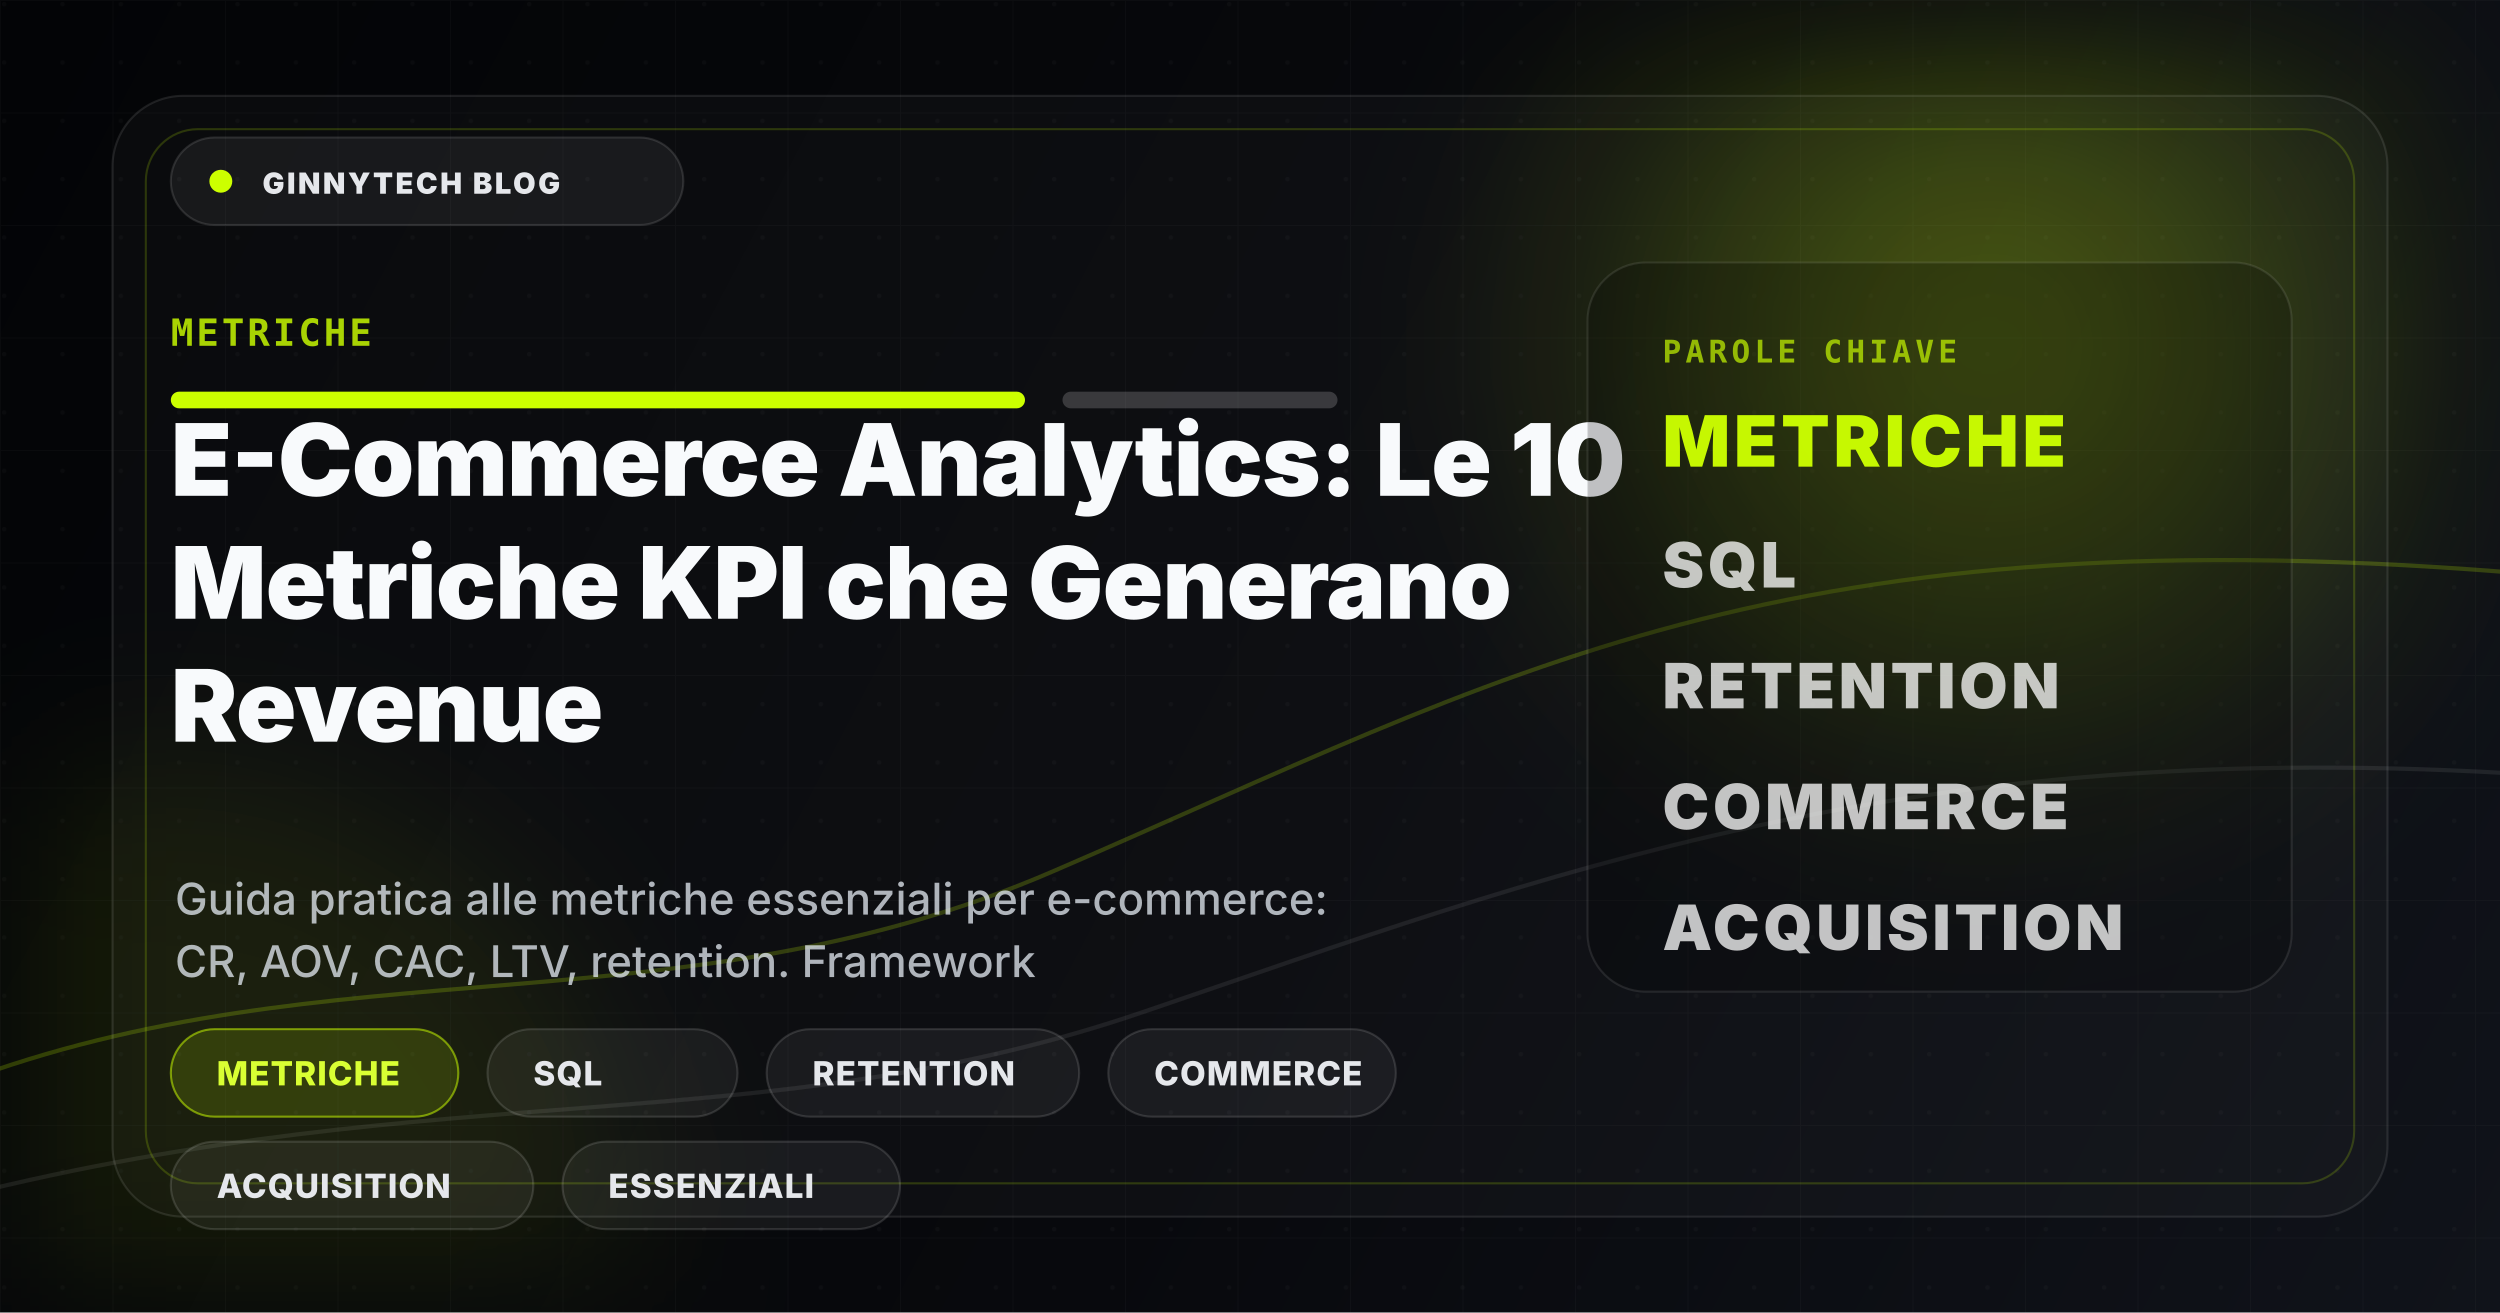
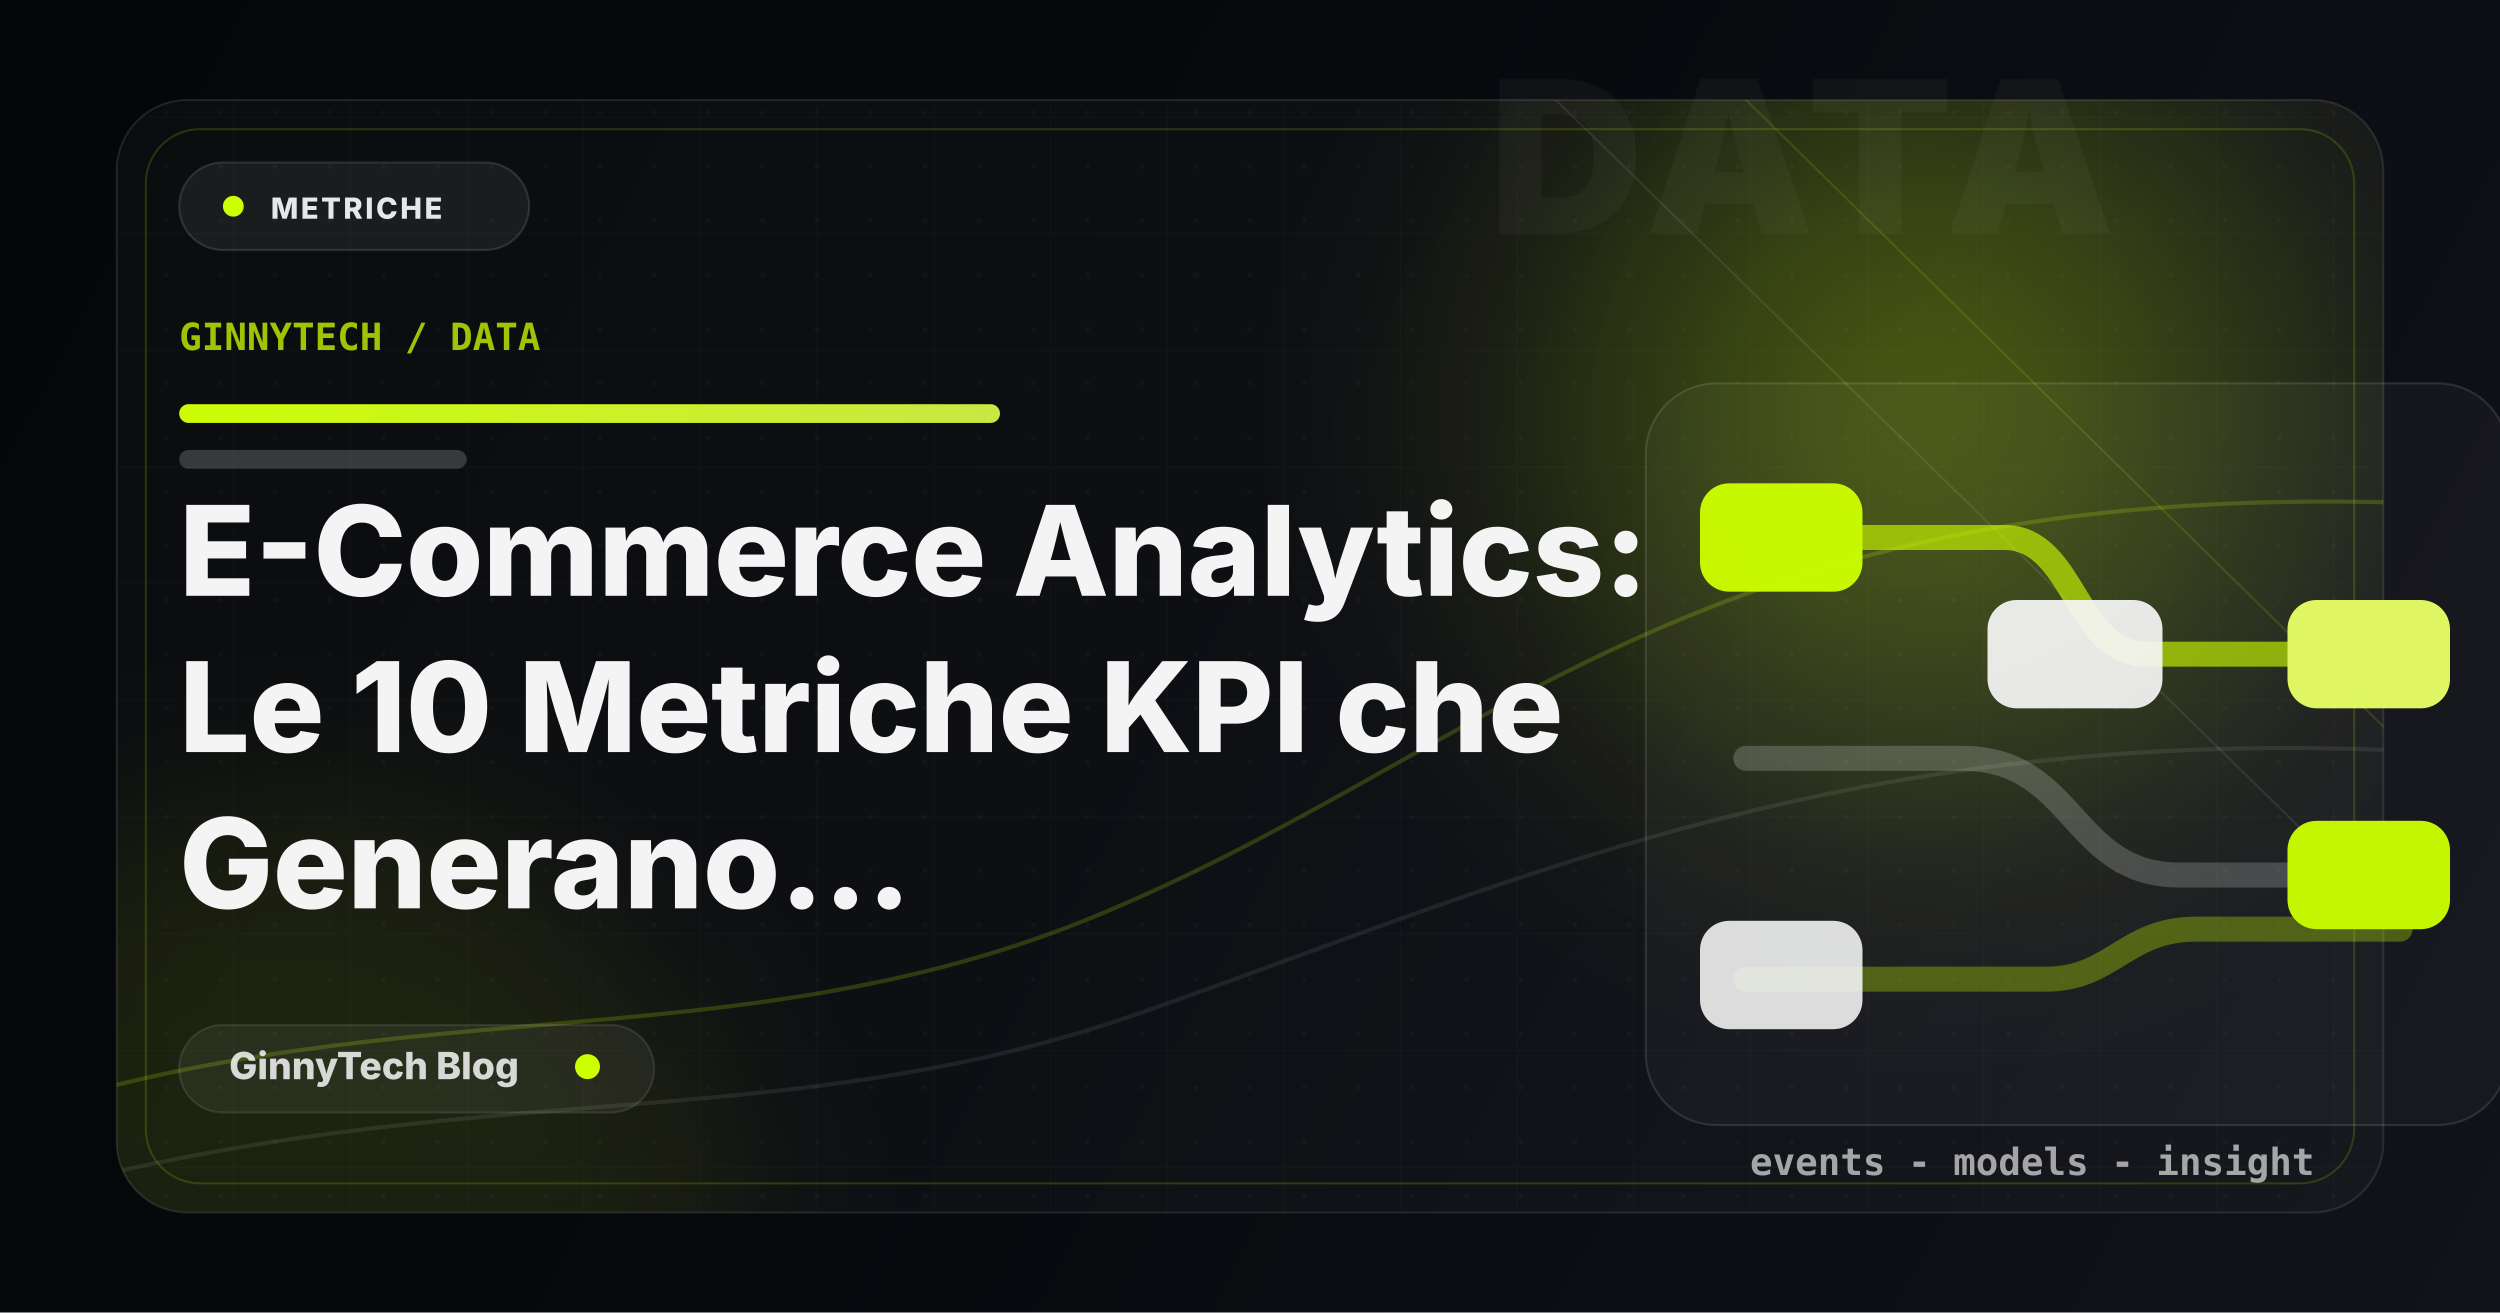
- <svg xmlns="http://www.w3.org/2000/svg" width="1200" height="630" viewBox="0 0 1200 630" fill="none" role="img" aria-label="Copertina articolo GinnyTech: E-Commerce Analytics: Le 10 Metriche KPI che Generano Revenue">
+ <svg xmlns="http://www.w3.org/2000/svg" width="1200" height="630" viewBox="0 0 1200 630" fill="none">
  <defs>
    <linearGradient id="bg" x1="0" y1="0" x2="1200" y2="630" gradientUnits="userSpaceOnUse">
-       <stop offset="0" stop-color="#030406" />
-       <stop offset="0.55" stop-color="#08090d" />
-       <stop offset="1" stop-color="#10131a" />
+       <stop offset="0" stop-color="#050608" />
+       <stop offset="0.46" stop-color="#08090d" />
+       <stop offset="1" stop-color="#11131a" />
    </linearGradient>
-     <radialGradient id="limeGlow" cx="50%" cy="50%" r="50%">
-       <stop offset="0" stop-color="#ccff00" stop-opacity="0.34" />
+     <linearGradient id="lime" x1="96" y1="100" x2="1060" y2="548" gradientUnits="userSpaceOnUse">
+       <stop offset="0" stop-color="#ccff00" stop-opacity="1" />
+       <stop offset="0.52" stop-color="#e7ff65" stop-opacity="0.86" />
+       <stop offset="1" stop-color="#b3e600" stop-opacity="0.9" />
+     </linearGradient>
+     <radialGradient id="glow" cx="50%" cy="50%" r="50%">
+       <stop offset="0" stop-color="#ccff00" stop-opacity="0.35" />
      <stop offset="1" stop-color="#ccff00" stop-opacity="0" />
    </radialGradient>
-     <pattern id="grid" width="54" height="54" patternUnits="userSpaceOnUse">
-       <path d="M54 0H0V54" stroke="rgba(255,255,255,0.07)" stroke-width="1" />
-     </pattern>
-     <pattern id="dots" width="28" height="28" patternUnits="userSpaceOnUse">
-       <circle cx="2" cy="2" r="1.1" fill="rgba(255,255,255,0.13)" />
-     </pattern>
-     <filter id="blur" x="-50%" y="-50%" width="200%" height="200%">
+     <filter id="softBlur" x="-40%" y="-40%" width="180%" height="180%">
      <feGaussianBlur stdDeviation="44" />
    </filter>
+     <pattern id="dots" width="26" height="26" patternUnits="userSpaceOnUse">
+       <circle cx="2" cy="2" r="1.15" fill="rgba(255,255,255,0.12)" />
+     </pattern>
+     <pattern id="grid" width="56" height="56" patternUnits="userSpaceOnUse">
+       <path d="M56 0H0V56" stroke="rgba(255,255,255,0.08)" stroke-width="1" />
+     </pattern>
+     <clipPath id="frameClip">
+       <rect x="56" y="48" width="1088" height="534" rx="34" />
+     </clipPath>
  </defs>
  <rect width="1200" height="630" fill="url(#bg)" />
-   <rect width="1200" height="630" fill="url(#grid)" opacity="0.34" />
-   <rect width="1200" height="630" fill="url(#dots)" opacity="0.18" />
-   <circle cx="955" cy="166" r="258" fill="url(#limeGlow)" filter="url(#blur)" />
-   <circle cx="80" cy="590" r="220" fill="#ccff00" fill-opacity="0.08" filter="url(#blur)" />
-   <path d="M-20 520C160 452 326 496 506 418C724 324 852 244 1220 276" stroke="rgba(204,255,0,0.20)" stroke-width="2" />
-   <path d="M-18 574C214 516 366 548 548 486C742 420 914 352 1218 372" stroke="rgba(255,255,255,0.08)" stroke-width="2" />
-   <rect x="54" y="46" width="1092" height="538" rx="34" fill="rgba(255,255,255,0.024)" stroke="rgba(255,255,255,0.10)" />
-   <rect x="70" y="62" width="1060" height="506" rx="25" stroke="rgba(204,255,0,0.18)" />
-   <g transform="translate(82 94)">
-     <rect x="0" y="-28" width="246" height="42" rx="21" fill="rgba(255,255,255,0.06)" stroke="rgba(255,255,255,0.12)" />
-     <circle cx="24" cy="-7" r="5.5" fill="#ccff00" />
-     <text x="44" y="-1" font-family="Montserrat, Inter, Arial, sans-serif" font-size="14" font-weight="850" letter-spacing="1.2" fill="#e5e7eb">GINNYTECH BLOG</text>
+   <g clip-path="url(#frameClip)">
+     <rect x="0" y="0" width="1200" height="630" fill="url(#grid)" opacity="0.24" />
+     <rect x="0" y="0" width="1200" height="630" fill="url(#dots)" opacity="0.2" />
+     <circle cx="925" cy="198" r="260" fill="url(#glow)" filter="url(#softBlur)" />
+     <circle cx="138" cy="602" r="210" fill="#ccff00" fill-opacity="0.09" filter="url(#softBlur)" />
+     <path d="M-20 544C180 470 350 514 530 438C730 354 826 218 1208 244" stroke="rgba(204,255,0,0.18)" stroke-width="2" />
+     <path d="M-18 582C212 512 366 550 548 486C736 420 906 338 1210 364" stroke="rgba(255,255,255,0.08)" stroke-width="2" />
+     <path d="M616 -80L1166 458" stroke="rgba(255,255,255,0.08)" stroke-width="1" />
+     <path d="M708 -80L1190 394" stroke="rgba(204,255,0,0.13)" stroke-width="1" />
  </g>
-   <text x="82" y="166" font-family="JetBrains Mono, Consolas, monospace" font-size="18" font-weight="800" letter-spacing="1.4" fill="rgba(204,255,0,0.82)">METRICHE</text>
-   <rect x="82" y="188" width="410" height="8" rx="4" fill="#ccff00" />
-   <rect x="510" y="188" width="132" height="8" rx="4" fill="rgba(255,255,255,0.18)" />
-   <text x="82" y="238" font-family="Montserrat, Inter, Arial, sans-serif" font-size="48" font-weight="850" letter-spacing="-0.4" fill="#f8fafc">E-Commerce Analytics: Le 10</text>
-   <text x="82" y="297" font-family="Montserrat, Inter, Arial, sans-serif" font-size="48" font-weight="850" letter-spacing="-0.4" fill="#f8fafc">Metriche KPI che Generano</text>
-   <text x="82" y="356" font-family="Montserrat, Inter, Arial, sans-serif" font-size="48" font-weight="850" letter-spacing="-0.4" fill="#f8fafc">Revenue</text>
-   <text x="84" y="439" font-family="Inter, Arial, sans-serif" font-size="21" font-weight="500" fill="rgba(226,232,240,0.76)">Guida pratica alle metriche essenziali per e-commerce:</text>
-   <text x="84" y="469" font-family="Inter, Arial, sans-serif" font-size="21" font-weight="500" fill="rgba(226,232,240,0.76)">CR, AOV, CAC, LTV, retention. Framework</text>
-   <g opacity="0.96">
-     <rect x="762" y="126" width="338" height="350" rx="28" fill="rgba(0,0,0,0.24)" stroke="rgba(255,255,255,0.10)" />
-     <text x="798" y="174" font-family="JetBrains Mono, Consolas, monospace" font-size="15" font-weight="800" letter-spacing="2" fill="rgba(204,255,0,0.70)">PAROLE CHIAVE</text>
-     <text x="798" y="224" font-family="Montserrat, Inter, Arial, sans-serif" font-size="34" font-weight="900" letter-spacing="1.8" fill="#ccff00">METRICHE</text>
-     <text x="798" y="282" font-family="Montserrat, Inter, Arial, sans-serif" font-size="30" font-weight="900" letter-spacing="1.8" fill="rgba(255,255,255,0.78)">SQL</text>
-     <text x="798" y="340" font-family="Montserrat, Inter, Arial, sans-serif" font-size="30" font-weight="900" letter-spacing="1.8" fill="rgba(255,255,255,0.78)">RETENTION</text>
-     <text x="798" y="398" font-family="Montserrat, Inter, Arial, sans-serif" font-size="30" font-weight="900" letter-spacing="1.8" fill="rgba(255,255,255,0.78)">COMMERCE</text>
-     <text x="798" y="456" font-family="Montserrat, Inter, Arial, sans-serif" font-size="30" font-weight="900" letter-spacing="1.8" fill="rgba(255,255,255,0.78)">ACQUISITION</text>
+   <rect x="56" y="48" width="1088" height="534" rx="34" fill="rgba(255,255,255,0.025)" stroke="rgba(255,255,255,0.10)" />
+   <rect x="70" y="62" width="1060" height="506" rx="26" stroke="rgba(204,255,0,0.16)" stroke-width="1" />
+   <rect x="86" y="78" width="168" height="42" rx="21" fill="rgba(255,255,255,0.065)" stroke="rgba(255,255,255,0.12)" />
+   <circle cx="112" cy="99" r="5" fill="#ccff00" />
+   <text x="130" y="105" font-family="Montserrat, Inter, Arial, sans-serif" font-size="14" font-weight="800" letter-spacing="1.2" fill="#e5e7eb">METRICHE</text>
+   <text x="86" y="168" font-family="JetBrains Mono, Consolas, monospace" font-size="18" font-weight="700" fill="rgba(204,255,0,0.76)">GINNYTECH / DATA</text>
+   <rect x="86" y="194" width="394" height="9" rx="4.5" fill="url(#lime)" />
+   <rect x="86" y="216" width="138" height="9" rx="4.5" fill="rgba(255,255,255,0.18)" />
+   <text x="715" y="112" font-family="Montserrat, Inter, Arial, sans-serif" font-size="102" font-weight="900" letter-spacing="6" fill="rgba(255,255,255,0.035)">DATA</text>
+   <g transform="translate(764 150)" opacity="0.96">
+     <rect x="26" y="34" width="414" height="356" rx="34" fill="rgba(255,255,255,0.035)" stroke="rgba(255,255,255,0.12)" />
+     <path d="M74 108H198C232 108 232 164 266 164H388" stroke="rgba(204,255,0,0.65)" stroke-width="12" stroke-linecap="round" fill="none" />
+     <path d="M74 214H178C232 214 230 270 282 270H388" stroke="rgba(255,255,255,0.2)" stroke-width="12" stroke-linecap="round" fill="none" />
+     <path d="M74 320H218C250 320 256 296 290 296H388" stroke="rgba(204,255,0,0.32)" stroke-width="12" stroke-linecap="round" fill="none" />
+     <rect x="52" y="82" width="78" height="52" rx="14" fill="#ccff00" />
+     <rect x="190" y="138" width="84" height="52" rx="14" fill="rgba(255,255,255,0.92)" />
+     <rect x="334" y="138" width="78" height="52" rx="14" fill="#e7ff65" />
+     <rect x="52" y="292" width="78" height="52" rx="14" fill="rgba(255,255,255,0.88)" />
+     <rect x="334" y="244" width="78" height="52" rx="14" fill="#ccff00" />
+     <text x="76" y="414" font-family="JetBrains Mono, Consolas, monospace" font-size="18" font-weight="700" fill="rgba(255,255,255,0.64)">events - models - insight</text>
  </g>
-   <g transform="translate(82 526)">
-     <rect x="0" y="-32" width="138" height="42" rx="21" fill="rgba(204,255,0,0.14)" stroke="rgba(204,255,0,0.52)" />
-     <text x="22" y="-5" font-family="Montserrat, Inter, Arial, sans-serif" font-size="16" font-weight="800" letter-spacing="0.5" fill="#d9ff33">METRICHE</text>
-   </g>
-   <g transform="translate(234 526)">
-     <rect x="0" y="-32" width="120" height="42" rx="21" fill="rgba(255,255,255,0.055)" stroke="rgba(255,255,255,0.13)" />
-     <text x="22" y="-5" font-family="Montserrat, Inter, Arial, sans-serif" font-size="16" font-weight="800" letter-spacing="0.5" fill="#e5e7eb">SQL</text>
-   </g>
-   <g transform="translate(368 526)">
-     <rect x="0" y="-32" width="150" height="42" rx="21" fill="rgba(255,255,255,0.055)" stroke="rgba(255,255,255,0.13)" />
-     <text x="22" y="-5" font-family="Montserrat, Inter, Arial, sans-serif" font-size="16" font-weight="800" letter-spacing="0.5" fill="#e5e7eb">RETENTION</text>
-   </g>
-   <g transform="translate(532 526)">
-     <rect x="0" y="-32" width="138" height="42" rx="21" fill="rgba(255,255,255,0.055)" stroke="rgba(255,255,255,0.13)" />
-     <text x="22" y="-5" font-family="Montserrat, Inter, Arial, sans-serif" font-size="16" font-weight="800" letter-spacing="0.5" fill="#e5e7eb">COMMERCE</text>
-   </g>
-   <g transform="translate(82 580)">
-     <rect x="0" y="-32" width="174" height="42" rx="21" fill="rgba(255,255,255,0.055)" stroke="rgba(255,255,255,0.13)" />
-     <text x="22" y="-5" font-family="Montserrat, Inter, Arial, sans-serif" font-size="16" font-weight="800" letter-spacing="0.5" fill="#e5e7eb">ACQUISITION</text>
-   </g>
-   <g transform="translate(270 580)">
-     <rect x="0" y="-32" width="162" height="42" rx="21" fill="rgba(255,255,255,0.055)" stroke="rgba(255,255,255,0.13)" />
-     <text x="22" y="-5" font-family="Montserrat, Inter, Arial, sans-serif" font-size="16" font-weight="800" letter-spacing="0.5" fill="#e5e7eb">ESSENZIALI</text>
+   <text x="86" y="286" font-family="Montserrat, Inter, Arial, sans-serif" font-size="60" font-weight="800" letter-spacing="-0.2" fill="#f4f4f5">E-Commerce Analytics:</text>
+   <text x="86" y="361" font-family="Montserrat, Inter, Arial, sans-serif" font-size="60" font-weight="800" letter-spacing="-0.2" fill="#f4f4f5">Le 10 Metriche KPI che</text>
+   <text x="86" y="436" font-family="Montserrat, Inter, Arial, sans-serif" font-size="60" font-weight="800" letter-spacing="-0.2" fill="#f4f4f5">Generano...</text>
+   <g transform="translate(86 520)">
+     <rect x="0" y="-28" width="228" height="42" rx="21" fill="rgba(255,255,255,0.055)" stroke="rgba(255,255,255,0.10)" />
+     <text x="24" y="-2" font-family="Montserrat, Inter, Arial, sans-serif" font-size="18" font-weight="800" fill="rgba(255,255,255,0.82)">GinnyTech Blog</text>
+     <circle cx="196" cy="-8" r="6" fill="#ccff00" />
  </g>
</svg>
